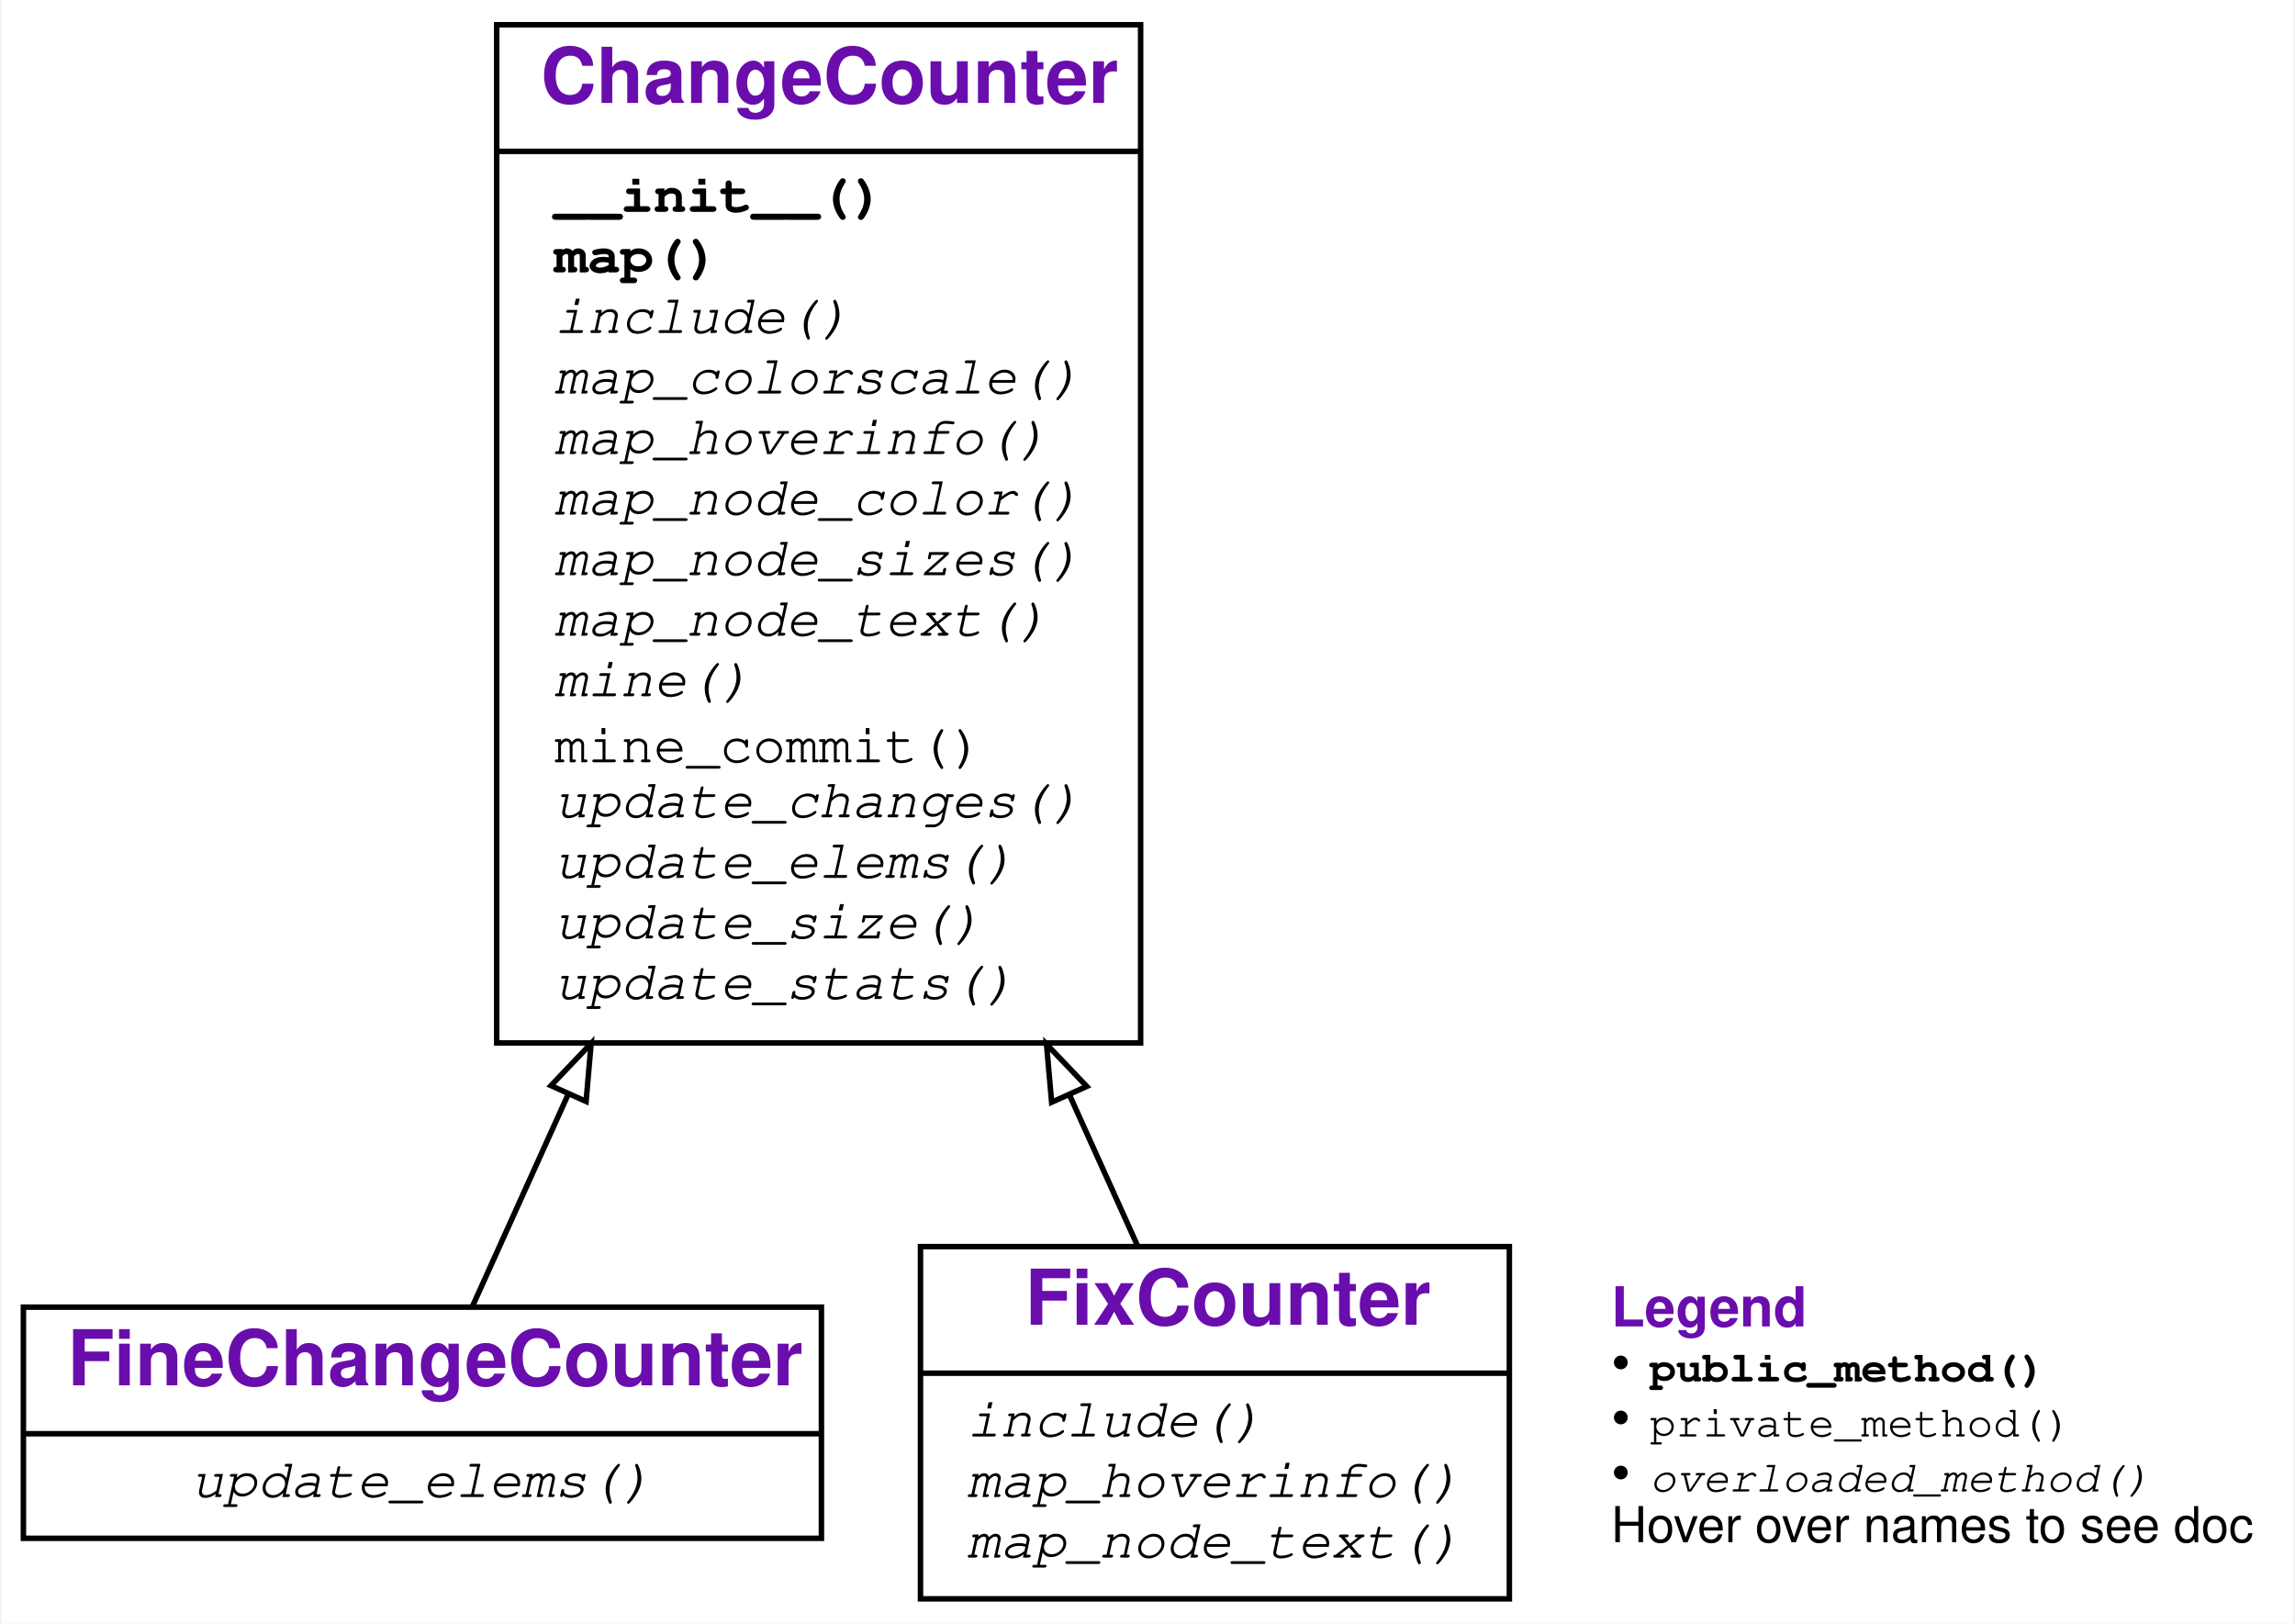
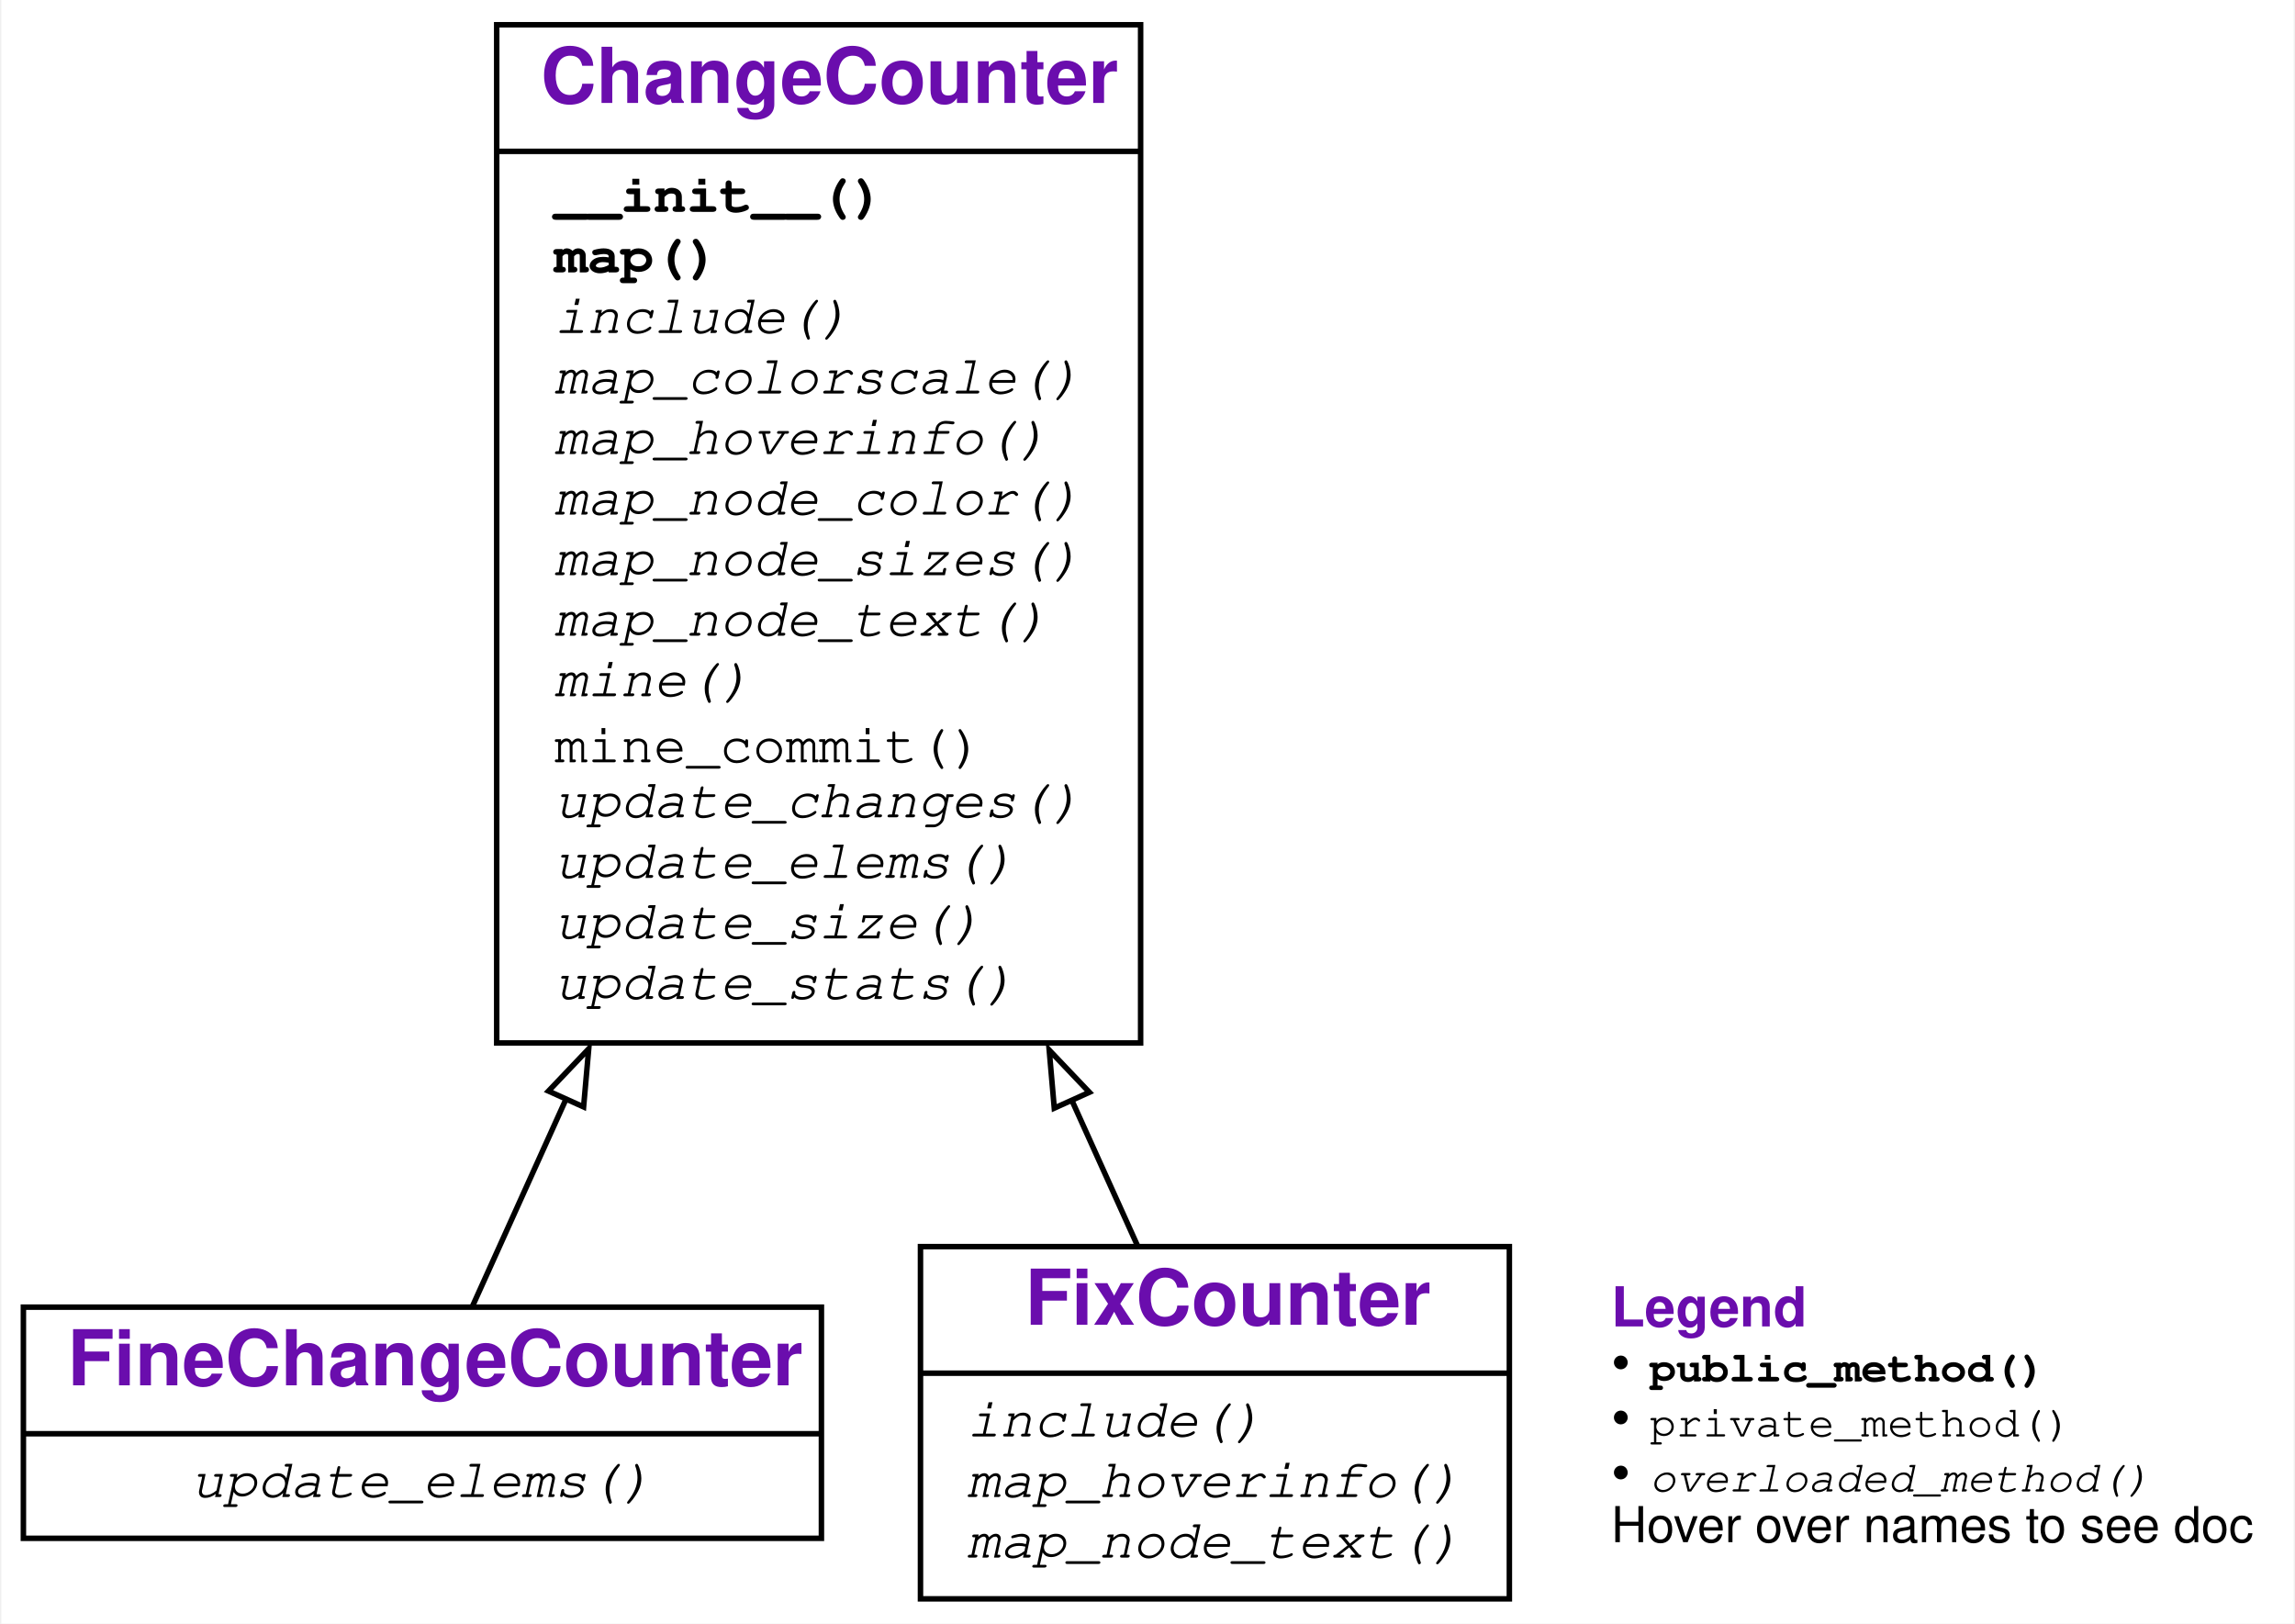
<svg xmlns="http://www.w3.org/2000/svg" xmlns:xlink="http://www.w3.org/1999/xlink" width="417pt" height="295pt" viewBox="0.00 0.00 416.50 295.00">
  <g id="graph0" class="graph" transform="scale(1 1) rotate(0) translate(4 291)">
    <g id="a_graph0">
      <a xlink:title="FineChangeCounter class hierarchy">
-         <polygon fill="white" stroke="transparent" points="-4,4 -4,-291 412.5,-291 412.5,4 -4,4" />
+         <polygon fill="white" stroke="none" points="-4,4 -4,-291 412.5,-291 412.5,4 -4,4" />
      </a>
    </g>
    <g id="node1" class="node">
      <g id="a_node1">
        <a xlink:href="#" xlink:title="class FineChangeCounter:&#10;Count the changes for files in the repository and their elements">
          <polygon fill="none" stroke="black" points="0,-11.5 0,-53.5 145,-53.5 145,-11.5 0,-11.5" />
          <text text-anchor="start" x="8" y="-39.3" font-family="Raleway, Helvetica, Arial, sans-serif" font-weight="bold" font-size="14.00" fill="#6a0dad">FineChangeCounter</text>
-           <polyline fill="none" stroke="black" points="0,-30.5 145,-30.5 " />
+           <polyline fill="none" stroke="black" points="0,-30.5 145,-30.5" />
          <g id="a_node1_0">
            <a xlink:href="#" xlink:title="FineChangeCounter">
              <g id="a_node1_1">
                <a xlink:href="#" xlink:title="update_elems(self, node: Tuple, m: pydriller.domain.commit.ModifiedFile) -&gt; None:&#10;Update counters for subelements of `node` with modification `m`.&#10;To be defined in subclasses.">
                  <text text-anchor="start" x="30.5" y="-19" font-family="'Fira Mono', 'Source Code Pro', 'Courier', monospace" font-style="italic" font-size="10.00">update_elems()</text>
                </a>
              </g>
            </a>
          </g>
        </a>
      </g>
    </g>
    <g id="node2" class="node">
      <g id="a_node2">
        <a xlink:href="#" xlink:title="class ChangeCounter:&#10;Count the number of changes for a repository.">
          <polygon fill="none" stroke="black" points="86,-101.5 86,-286.5 203,-286.5 203,-101.5 86,-101.5" />
          <text text-anchor="start" x="94" y="-272.3" font-family="Raleway, Helvetica, Arial, sans-serif" font-weight="bold" font-size="14.00" fill="#6a0dad">ChangeCounter</text>
-           <polyline fill="none" stroke="black" points="86,-263.5 203,-263.5 " />
+           <polyline fill="none" stroke="black" points="86,-263.5 203,-263.5" />
          <g id="a_node2_2">
            <a xlink:href="#" xlink:title="ChangeCounter">
              <g id="a_node2_3">
                <a xlink:href="#" xlink:title="__init__(self, repo: str, *, filter: Optional[Callable[[pydriller.domain.commit.Commit], bool]] = None, log: bool = False, **kwargs: Any) -&gt; None:&#10;Constructor.&#10;`repo` is a git repository (as URL or directory).&#10;`filter` is a predicate that takes a modification and returns True&#10;if it should be considered (default: consider all).&#10;`log` turns on logging if set.&#10;`kwargs` are passed to the `Repository()` constructor.">
                  <text text-anchor="start" x="96.5" y="-252.5" font-family="'Fira Mono', 'Source Code Pro', 'Courier', monospace" font-weight="bold" font-size="10.00">__init__()</text>
                </a>
              </g>
              <g id="a_node2_4">
                <a xlink:href="#" xlink:title="map(self) -&gt; plotly.graph_objs._figure.Figure:&#10;Produce an interactive tree map of the repository.">
                  <text text-anchor="start" x="96.5" y="-241.5" font-family="'Fira Mono', 'Source Code Pro', 'Courier', monospace" font-weight="bold" font-size="10.00">map()</text>
                </a>
              </g>
              <g id="a_node2_5">
                <a xlink:href="#" xlink:title="include(self, m: pydriller.domain.commit.ModifiedFile) -&gt; bool:&#10;Return True if the modification `m` should be included&#10;(default: the `filter` predicate given to the constructor).&#10;To be overloaded in subclasses.">
                  <text text-anchor="start" x="96.5" y="-230.5" font-family="'Fira Mono', 'Source Code Pro', 'Courier', monospace" font-style="italic" font-size="10.00">include()</text>
                </a>
              </g>
              <g id="a_node2_6">
                <a xlink:href="#" xlink:title="map_colorscale(self) -&gt; str:&#10;Return the colorscale for the map. To be overloaded in subclasses.">
                  <text text-anchor="start" x="96.5" y="-219.5" font-family="'Fira Mono', 'Source Code Pro', 'Courier', monospace" font-style="italic" font-size="10.00">map_colorscale()</text>
                </a>
              </g>
              <g id="a_node2_7">
                <a xlink:href="#" xlink:title="map_hoverinfo(self) -&gt; str:&#10;Return the text to be shown when hovering over a node.&#10;To be overloaded in subclasses.">
                  <text text-anchor="start" x="96.5" y="-208.5" font-family="'Fira Mono', 'Source Code Pro', 'Courier', monospace" font-style="italic" font-size="10.00">map_hoverinfo()</text>
                </a>
              </g>
              <g id="a_node2_8">
                <a xlink:href="#" xlink:title="map_node_color(self, node: Tuple) -&gt; Optional[int]:&#10;Return a color of the node, as a number.&#10;Can be overloaded in subclasses.">
                  <text text-anchor="start" x="96.5" y="-197.5" font-family="'Fira Mono', 'Source Code Pro', 'Courier', monospace" font-style="italic" font-size="10.00">map_node_color()</text>
                </a>
              </g>
              <g id="a_node2_9">
                <a xlink:href="#" xlink:title="map_node_sizes(self, scale: str = 'log') -&gt; Dict[Tuple, Union[int, float]]:&#10;Return a mapping of nodes to sizes.&#10;Can be overloaded in subclasses.">
                  <text text-anchor="start" x="96.5" y="-186.5" font-family="'Fira Mono', 'Source Code Pro', 'Courier', monospace" font-style="italic" font-size="10.00">map_node_sizes()</text>
                </a>
              </g>
              <g id="a_node2_10">
                <a xlink:href="#" xlink:title="map_node_text(self, node: Tuple) -&gt; Optional[str]:&#10;Return the text to be shown for the node (default: #changes).&#10;Can be overloaded in subclasses.">
                  <text text-anchor="start" x="96.5" y="-175.5" font-family="'Fira Mono', 'Source Code Pro', 'Courier', monospace" font-style="italic" font-size="10.00">map_node_text()</text>
                </a>
              </g>
              <g id="a_node2_11">
                <a xlink:href="#" xlink:title="mine(self, **kwargs: Any) -&gt; None:&#10;Gather data from repository. To be extended in subclasses.">
                  <text text-anchor="start" x="96.5" y="-164.5" font-family="'Fira Mono', 'Source Code Pro', 'Courier', monospace" font-style="italic" font-size="10.00">mine()</text>
                </a>
              </g>
              <g id="a_node2_12">
                <a xlink:href="#" xlink:title="mine_commit(self, commit: pydriller.domain.commit.Commit) -&gt; None">
                  <text text-anchor="start" x="96.5" y="-152.5" font-family="'Fira Mono', 'Source Code Pro', 'Courier', monospace" font-size="10.00">mine_commit()</text>
                </a>
              </g>
              <g id="a_node2_13">
                <a xlink:href="#" xlink:title="update_changes(self, node: Tuple, commit_msg: str) -&gt; None:&#10;Update stats for `node` changed with `commit_msg`.&#10;Can be extended in subclasses.">
                  <text text-anchor="start" x="96.5" y="-142.5" font-family="'Fira Mono', 'Source Code Pro', 'Courier', monospace" font-style="italic" font-size="10.00">update_changes()</text>
                </a>
              </g>
              <g id="a_node2_14">
                <a xlink:href="#" xlink:title="update_elems(self, node: Tuple, m: pydriller.domain.commit.ModifiedFile) -&gt; None:&#10;Update counters for subelements of `node` with modification `m`.&#10;To be defined in subclasses.">
                  <text text-anchor="start" x="96.5" y="-131.5" font-family="'Fira Mono', 'Source Code Pro', 'Courier', monospace" font-style="italic" font-size="10.00">update_elems()</text>
                </a>
              </g>
              <g id="a_node2_15">
                <a xlink:href="#" xlink:title="update_size(self, node: Tuple, size: int) -&gt; None:&#10;Update counters for `node` with `size`.&#10;Can be extended in subclasses.">
                  <text text-anchor="start" x="96.5" y="-120.5" font-family="'Fira Mono', 'Source Code Pro', 'Courier', monospace" font-style="italic" font-size="10.00">update_size()</text>
                </a>
              </g>
              <g id="a_node2_16">
                <a xlink:href="#" xlink:title="update_stats(self, m: pydriller.domain.commit.ModifiedFile) -&gt; None:&#10;Update counters with modification `m`.&#10;Can be extended in subclasses.">
                  <text text-anchor="start" x="96.5" y="-109.5" font-family="'Fira Mono', 'Source Code Pro', 'Courier', monospace" font-style="italic" font-size="10.00">update_stats()</text>
                </a>
              </g>
            </a>
          </g>
        </a>
      </g>
    </g>
    <g id="edge1" class="edge">
-       <path fill="none" stroke="black" d="M81.62,-53.7C86.32,-64.11 92.44,-77.67 99.02,-92.24" />
-       <polygon fill="none" stroke="black" points="95.86,-93.75 103.16,-101.42 102.24,-90.87 95.86,-93.75" />
+       <path fill="none" stroke="black" d="M81.47,-53.38C86.13,-63.69 92.21,-77.15 98.75,-91.64" />
+       <polygon fill="none" stroke="black" points="95.41,-92.76 102.72,-100.44 101.79,-89.88 95.41,-92.76" />
    </g>
    <g id="node3" class="node">
      <g id="a_node3">
        <a xlink:href="#" xlink:title="class FixCounter:&#10;Count the fixes for files in the repository.&#10;Fixes are all commits whose message starts with the word 'Fix: '">
          <polygon fill="none" stroke="black" points="163,-0.5 163,-64.5 270,-64.5 270,-0.5 163,-0.5" />
          <text text-anchor="start" x="182" y="-50.3" font-family="Raleway, Helvetica, Arial, sans-serif" font-weight="bold" font-size="14.00" fill="#6a0dad">FixCounter</text>
-           <polyline fill="none" stroke="black" points="163,-41.5 270,-41.5 " />
+           <polyline fill="none" stroke="black" points="163,-41.5 270,-41.5" />
          <g id="a_node3_17">
            <a xlink:href="#" xlink:title="FixCounter">
              <g id="a_node3_18">
                <a xlink:href="#" xlink:title="include(self, m: pydriller.domain.commit.ModifiedFile) -&gt; bool:&#10;Include all modifications whose commit messages start with 'Fix:'">
                  <text text-anchor="start" x="171.5" y="-30" font-family="'Fira Mono', 'Source Code Pro', 'Courier', monospace" font-style="italic" font-size="10.00">include()</text>
                </a>
              </g>
              <g id="a_node3_19">
                <a xlink:href="#" xlink:title="map_hoverinfo(self) -&gt; str:&#10;Return the text to be shown when hovering over a node.&#10;To be overloaded in subclasses.">
                  <text text-anchor="start" x="171.5" y="-19" font-family="'Fira Mono', 'Source Code Pro', 'Courier', monospace" font-style="italic" font-size="10.00">map_hoverinfo()</text>
                </a>
              </g>
              <g id="a_node3_20">
                <a xlink:href="#" xlink:title="map_node_text(self, node: Tuple) -&gt; str:&#10;Return the text to be shown for the node (default: #changes).&#10;Can be overloaded in subclasses.">
                  <text text-anchor="start" x="171.5" y="-8" font-family="'Fira Mono', 'Source Code Pro', 'Courier', monospace" font-style="italic" font-size="10.00">map_node_text()</text>
                </a>
              </g>
            </a>
          </g>
        </a>
      </g>
    </g>
    <g id="edge2" class="edge">
-       <path fill="none" stroke="black" d="M202.45,-64.63C198.72,-72.89 194.48,-82.28 190.04,-92.13" />
-       <polygon fill="none" stroke="black" points="186.83,-90.73 185.9,-101.28 193.21,-93.61 186.83,-90.73" />
+       <path fill="none" stroke="black" d="M202.62,-64.25C198.95,-72.38 194.78,-81.62 190.39,-91.33" />
+       <polygon fill="none" stroke="black" points="187.31,-89.66 186.39,-100.21 193.69,-92.54 187.31,-89.66" />
    </g>
    <g id="node4" class="node">
      <text text-anchor="start" x="288.5" y="-50" font-family="Raleway, Helvetica, Arial, sans-serif" font-weight="bold" font-size="10.00" fill="#6a0dad">Legend</text>
      <text text-anchor="start" x="288.5" y="-40" font-family="Raleway, Helvetica, Arial, sans-serif" font-size="10.00">• </text>
      <text text-anchor="start" x="295.5" y="-40" font-family="'Fira Mono', 'Source Code Pro', 'Courier', monospace" font-weight="bold" font-size="8.00">public_method()</text>
      <text text-anchor="start" x="288.5" y="-30" font-family="Raleway, Helvetica, Arial, sans-serif" font-size="10.00">• </text>
      <text text-anchor="start" x="295.5" y="-30" font-family="'Fira Mono', 'Source Code Pro', 'Courier', monospace" font-size="8.00">private_method()</text>
      <text text-anchor="start" x="288.5" y="-20" font-family="Raleway, Helvetica, Arial, sans-serif" font-size="10.00">• </text>
      <text text-anchor="start" x="295.5" y="-20" font-family="'Fira Mono', 'Source Code Pro', 'Courier', monospace" font-style="italic" font-size="8.00">overloaded_method()</text>
      <text text-anchor="start" x="288.5" y="-10.8" font-family="Helvetica,sans-Serif" font-size="9.00">Hover over names to see doc</text>
    </g>
  </g>
</svg>
